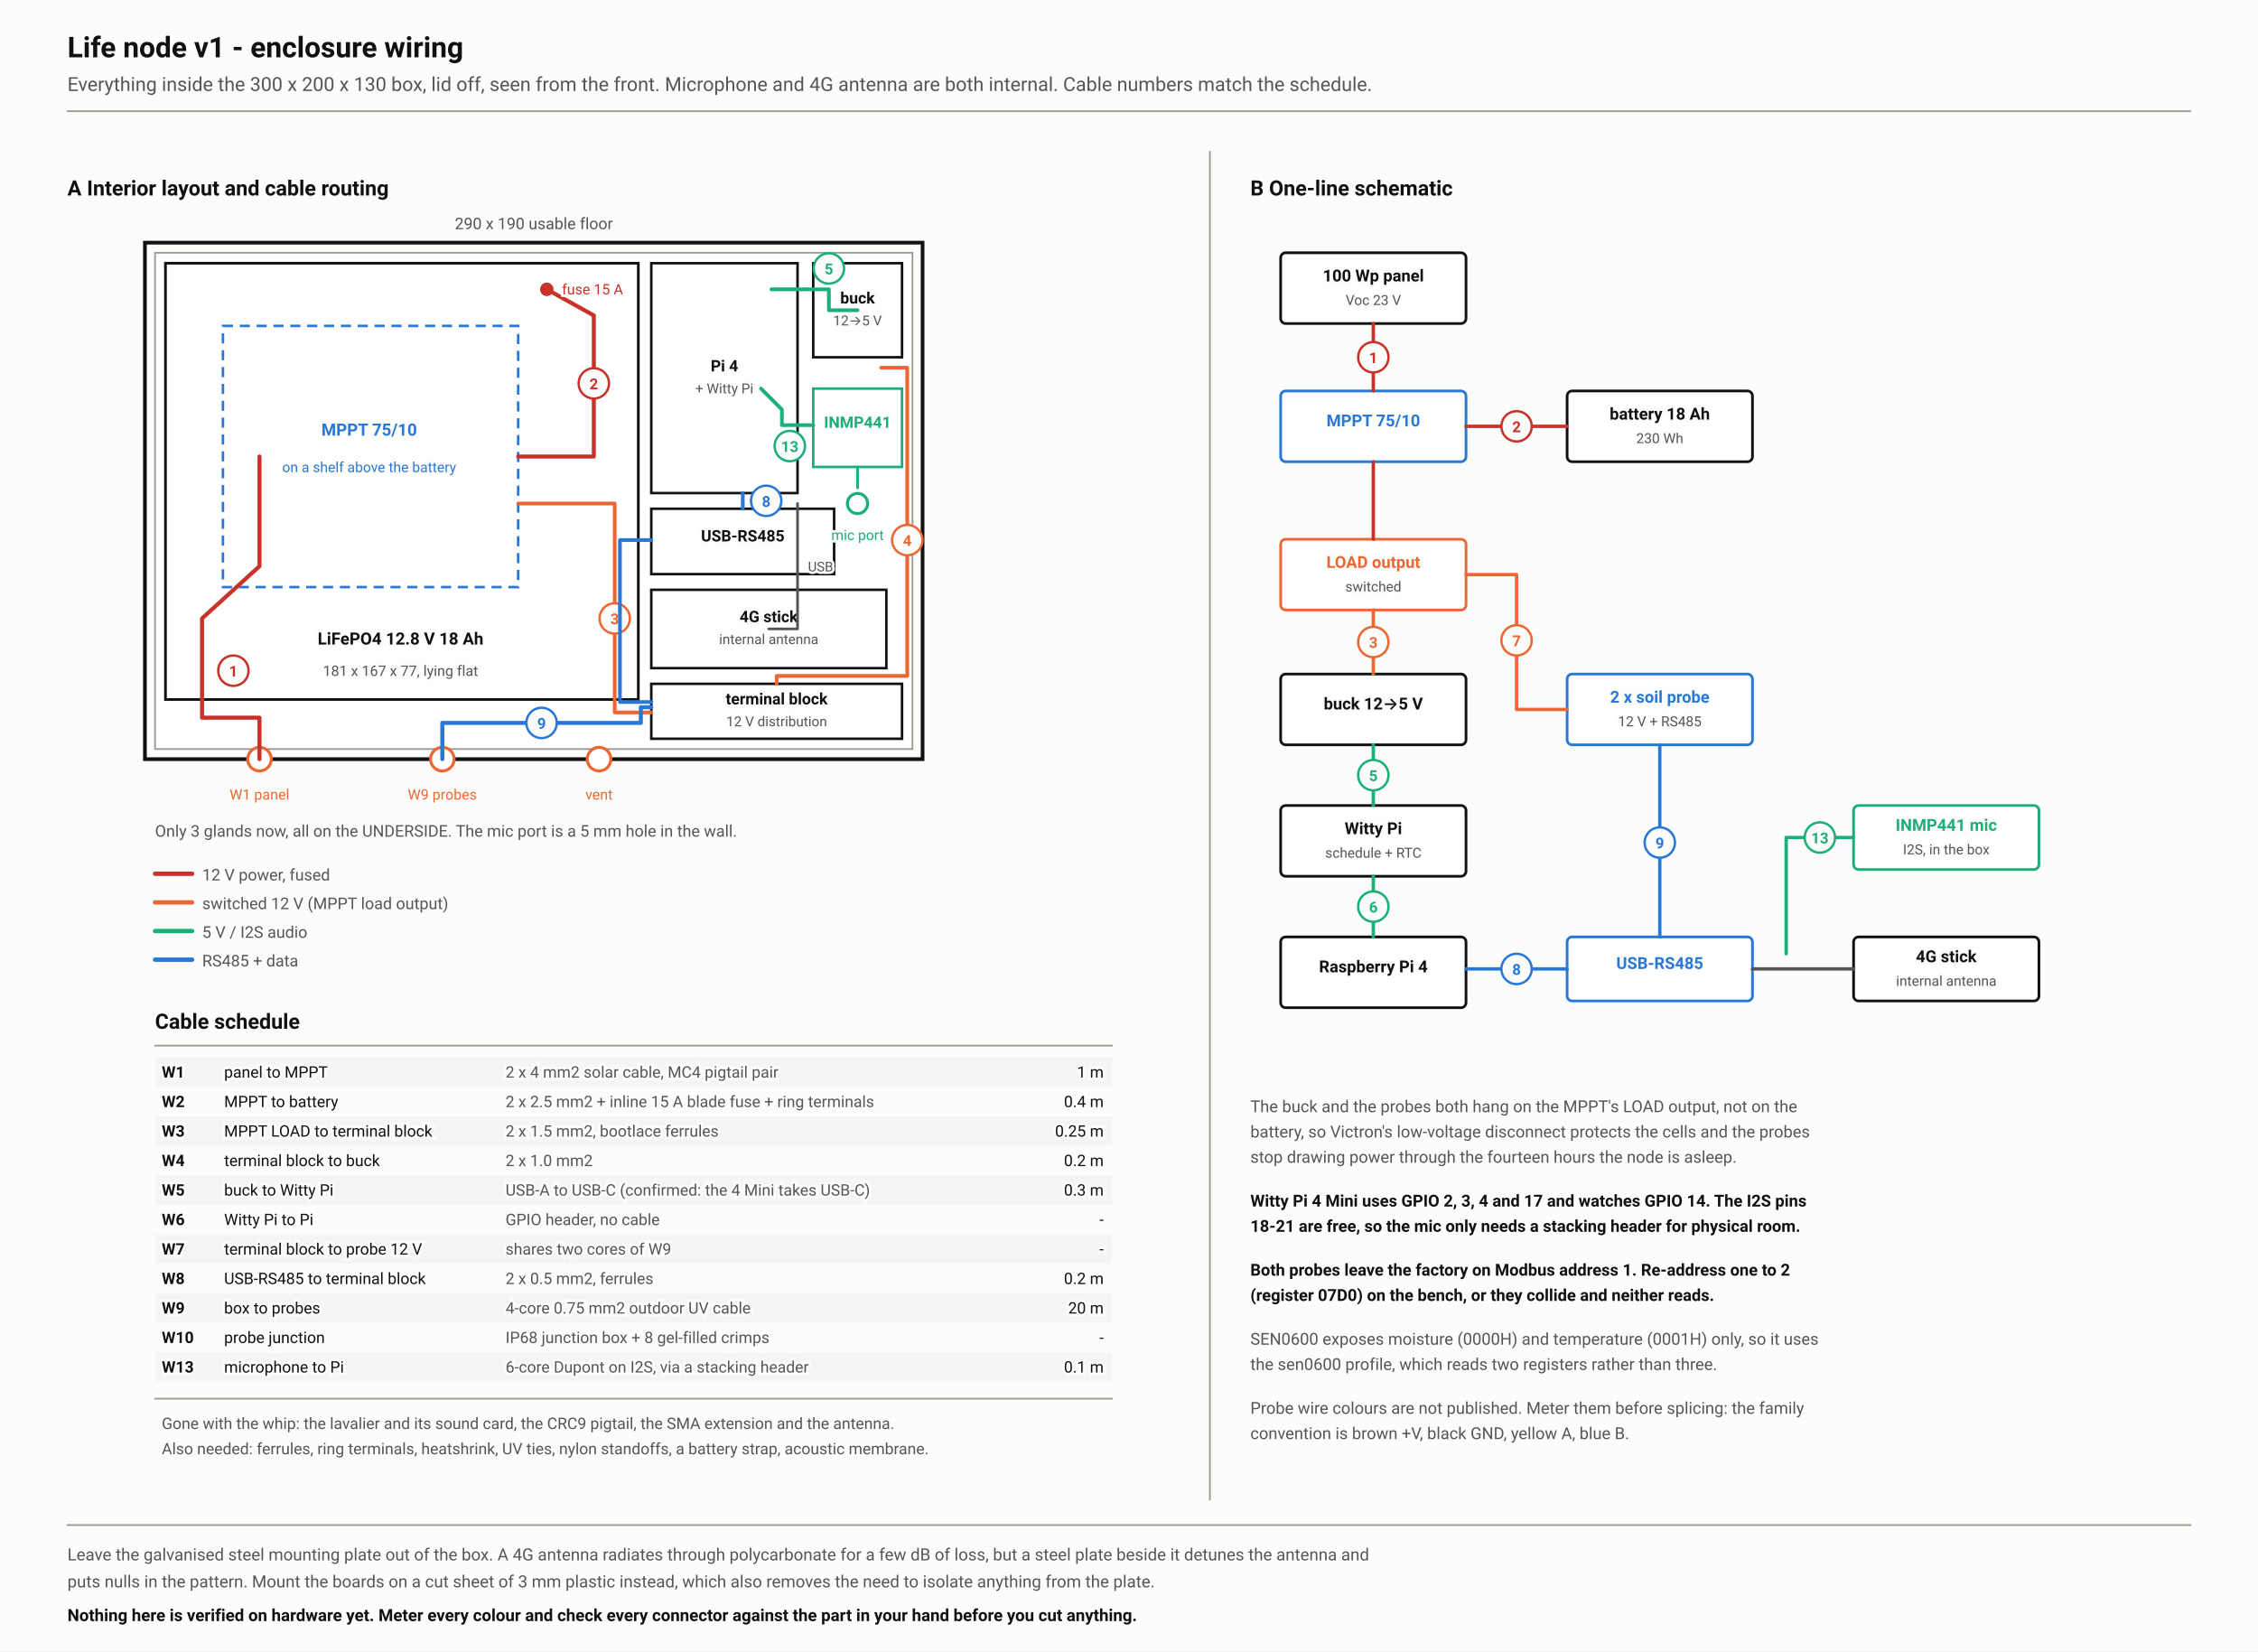
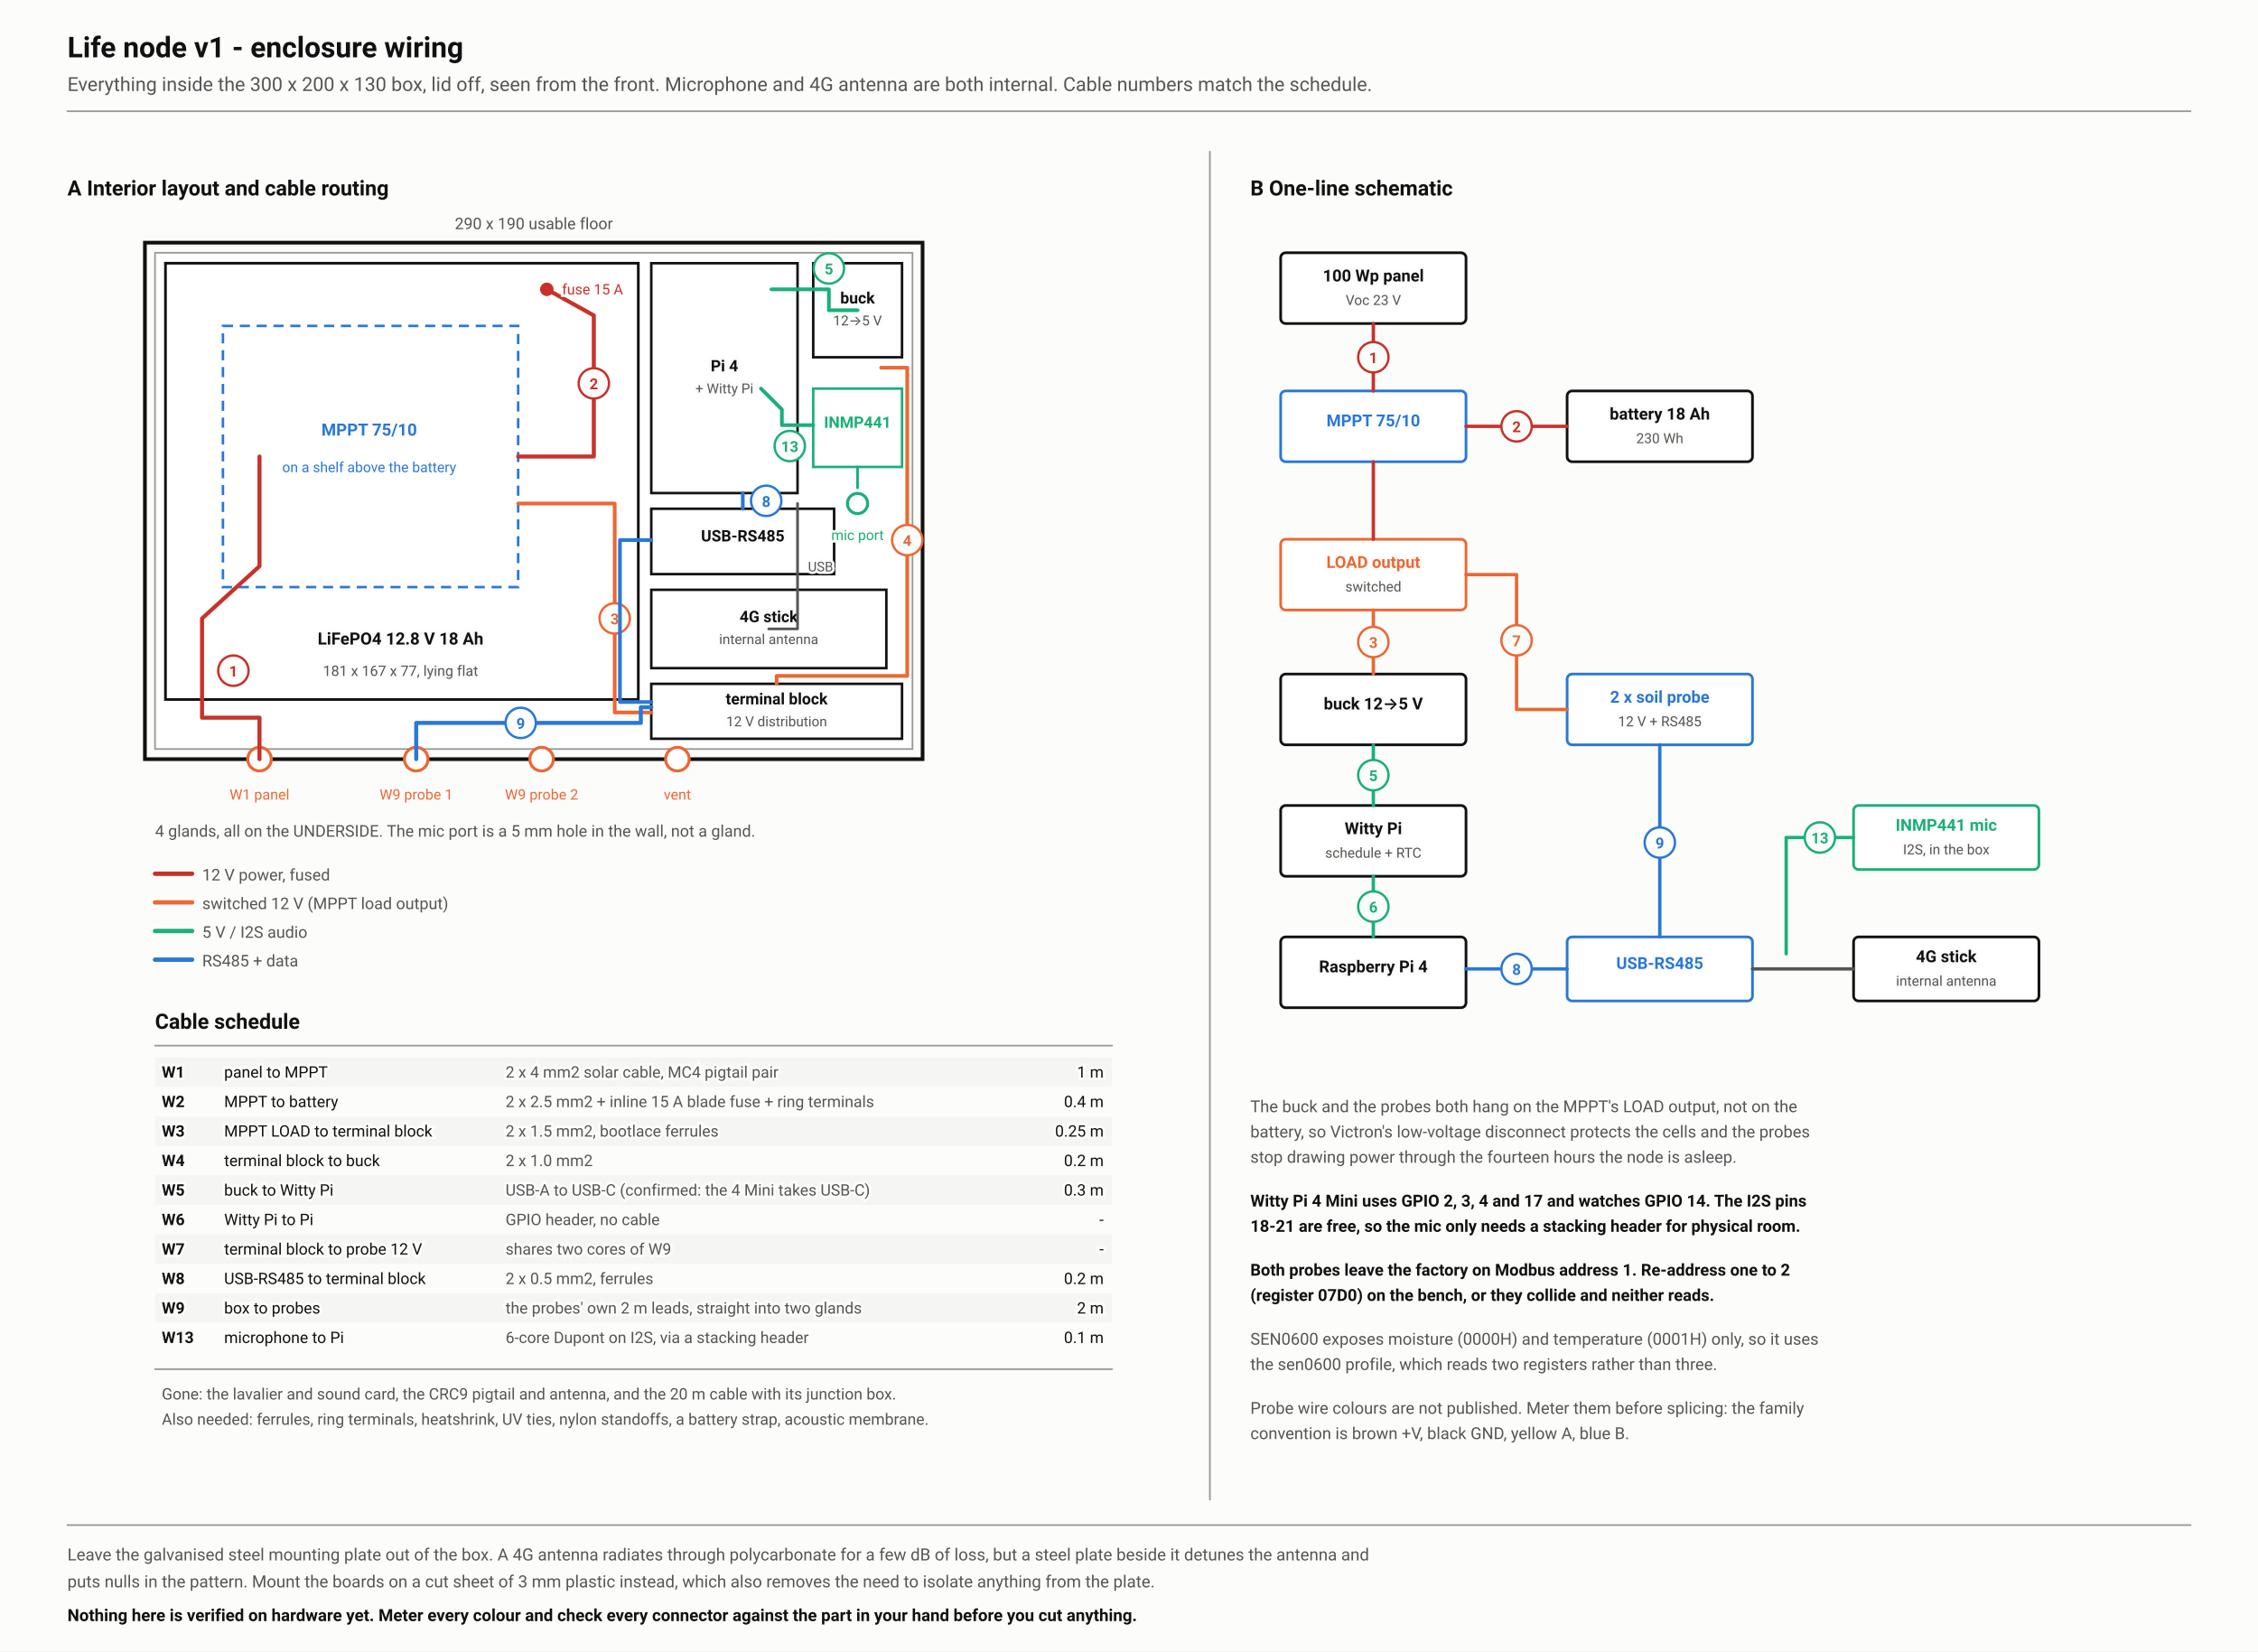
<svg xmlns="http://www.w3.org/2000/svg" width="1340" height="980" viewBox="0 0 1340 980" font-family="ui-sans-serif,system-ui,-apple-system,Segoe UI,Roboto,sans-serif">
  <rect width="1340" height="980" fill="#fcfcfb" />
  <text x="40.0" y="34.0" font-size="17" fill="#111111" text-anchor="start" font-weight="600" stroke="#fcfcfb" stroke-width="3" paint-order="stroke">Life node v1 - enclosure wiring</text>
  <text x="40.0" y="54.0" font-size="11.5" fill="#555555" text-anchor="start" font-weight="400" stroke="#fcfcfb" stroke-width="3" paint-order="stroke">Everything inside the 300 x 200 x 130 box, lid off, seen from the front. Microphone and 4G antenna are both internal. Cable numbers match the schedule.</text>
  <line x1="40.0" y1="66.0" x2="1300.0" y2="66.0" stroke="#9a9a94" stroke-width="1" stroke-linecap="round" />
  <line x1="718.0" y1="90.0" x2="718.0" y2="890.0" stroke="#9a9a94" stroke-width="1" stroke-linecap="round" />
  <text x="40.0" y="116.0" font-size="12.5" fill="#111111" text-anchor="start" font-weight="600" stroke="#fcfcfb" stroke-width="3" paint-order="stroke">A   Interior layout and cable routing</text>
  <rect x="86.0" y="144.0" width="461.5" height="306.5" fill="none" stroke="#111111" stroke-width="2.2" rx="0" />
  <rect x="92.0" y="150.0" width="449.5" height="294.5" fill="#ffffff" stroke="#9a9a94" stroke-width="1" rx="0" />
  <text x="316.8" y="136.0" font-size="9.5" fill="#555555" text-anchor="middle" font-weight="400" stroke="#fcfcfb" stroke-width="3" paint-order="stroke">290 x 190 usable floor</text>
  <rect x="98.2" y="156.2" width="280.6" height="258.9" fill="none" stroke="#111111" stroke-width="1.6" rx="0" />
  <text x="237.7" y="382.5" font-size="10" fill="#111111" text-anchor="middle" font-weight="600" stroke="#fcfcfb" stroke-width="3" paint-order="stroke">LiFePO4 12.8 V 18 Ah</text>
  <text x="237.7" y="401.1" font-size="8.6" fill="#555555" text-anchor="middle" font-weight="400" stroke="#fcfcfb" stroke-width="3" paint-order="stroke">181 x 167 x 77, lying flat</text>
  <rect x="132.3" y="193.4" width="175.2" height="155.0" fill="none" stroke="#2a78d6" stroke-width="1.5" rx="0" stroke-dasharray="6 4" />
  <text x="219.1" y="258.5" font-size="10" fill="#2a78d6" text-anchor="middle" font-weight="600" stroke="#fcfcfb" stroke-width="3" paint-order="stroke">MPPT 75/10</text>
  <text x="219.1" y="280.2" font-size="8.4" fill="#2a78d6" text-anchor="middle" font-weight="400" stroke="#fcfcfb" stroke-width="3" paint-order="stroke">on a shelf above the battery</text>
  <rect x="386.5" y="156.2" width="86.8" height="136.4" fill="#ffffff" stroke="#111111" stroke-width="1.5" rx="0" />
  <text x="429.9" y="220.4" font-size="9.4" fill="#111111" text-anchor="middle" font-weight="600" stroke="#fcfcfb" stroke-width="3" paint-order="stroke">Pi 4</text>
  <text x="429.9" y="233.4" font-size="8.2" fill="#555555" text-anchor="middle" font-weight="400" stroke="#fcfcfb" stroke-width="3" paint-order="stroke">+ Witty Pi</text>
  <rect x="482.6" y="156.2" width="52.7" height="55.8" fill="#ffffff" stroke="#111111" stroke-width="1.5" rx="0" />
  <text x="508.9" y="180.1" font-size="9.4" fill="#111111" text-anchor="middle" font-weight="600" stroke="#fcfcfb" stroke-width="3" paint-order="stroke">buck</text>
  <text x="508.9" y="193.1" font-size="8.2" fill="#555555" text-anchor="middle" font-weight="400" stroke="#fcfcfb" stroke-width="3" paint-order="stroke">12→5 V</text>
  <rect x="386.5" y="301.9" width="108.5" height="38.8" fill="#ffffff" stroke="#111111" stroke-width="1.5" rx="0" />
  <text x="440.8" y="321.3" font-size="9.4" fill="#111111" text-anchor="middle" font-weight="600" stroke="#fcfcfb" stroke-width="3" paint-order="stroke">USB-RS485</text>
  <rect x="386.5" y="350.0" width="139.5" height="46.5" fill="#ffffff" stroke="#111111" stroke-width="1.5" rx="0" />
  <text x="456.2" y="369.2" font-size="9.4" fill="#111111" text-anchor="middle" font-weight="600" stroke="#fcfcfb" stroke-width="3" paint-order="stroke">4G stick</text>
  <text x="456.2" y="382.2" font-size="8.2" fill="#555555" text-anchor="middle" font-weight="400" stroke="#fcfcfb" stroke-width="3" paint-order="stroke">internal antenna</text>
  <rect x="386.5" y="405.8" width="148.8" height="32.6" fill="#ffffff" stroke="#111111" stroke-width="1.5" rx="0" />
  <text x="460.9" y="418.0" font-size="9.4" fill="#111111" text-anchor="middle" font-weight="600" stroke="#fcfcfb" stroke-width="3" paint-order="stroke">terminal block</text>
  <text x="460.9" y="431.0" font-size="8.2" fill="#555555" text-anchor="middle" font-weight="400" stroke="#fcfcfb" stroke-width="3" paint-order="stroke">12 V distribution</text>
  <rect x="482.6" y="230.6" width="52.7" height="46.5" fill="#ffffff" stroke="#1baf7a" stroke-width="1.5" rx="0" />
  <text x="508.9" y="253.9" font-size="9.4" fill="#1baf7a" text-anchor="middle" font-weight="600" stroke="#fcfcfb" stroke-width="3" paint-order="stroke">INMP441</text>
  <circle cx="508.9" cy="298.8" r="6" fill="#ffffff" stroke="#1baf7a" stroke-width="1.8" />
  <text x="508.9" y="320.5" font-size="8.4" fill="#1baf7a" text-anchor="middle" font-weight="400" stroke="#fcfcfb" stroke-width="3" paint-order="stroke">mic port</text>
  <line x1="508.9" y1="277.1" x2="508.9" y2="289.5" stroke="#1baf7a" stroke-width="1.6" stroke-linecap="round" />
  <circle cx="154.0" cy="450.5" r="7" fill="#ffffff" stroke="#eb6834" stroke-width="1.8" />
  <text x="154.0" y="474.5" font-size="8.6" fill="#eb6834" text-anchor="middle" font-weight="400" stroke="#fcfcfb" stroke-width="3" paint-order="stroke">W1 panel</text>
-   <circle cx="262.5" cy="450.5" r="7" fill="#ffffff" stroke="#eb6834" stroke-width="1.8" />
-   <text x="262.5" y="474.5" font-size="8.6" fill="#eb6834" text-anchor="middle" font-weight="400" stroke="#fcfcfb" stroke-width="3" paint-order="stroke">W9 probes</text>
-   <circle cx="355.5" cy="450.5" r="7" fill="#ffffff" stroke="#eb6834" stroke-width="1.8" />
-   <text x="355.5" y="474.5" font-size="8.6" fill="#eb6834" text-anchor="middle" font-weight="400" stroke="#fcfcfb" stroke-width="3" paint-order="stroke">vent</text>
-   <text x="92.0" y="496.5" font-size="9.6" fill="#555555" text-anchor="start" font-weight="400" stroke="#fcfcfb" stroke-width="3" paint-order="stroke">Only 3 glands now, all on the UNDERSIDE. The mic port is a 5 mm hole in the wall.</text>
+   <circle cx="247.0" cy="450.5" r="7" fill="#ffffff" stroke="#eb6834" stroke-width="1.8" />
+   <text x="247.0" y="474.5" font-size="8.6" fill="#eb6834" text-anchor="middle" font-weight="400" stroke="#fcfcfb" stroke-width="3" paint-order="stroke">W9 probe 1</text>
+   <circle cx="321.4" cy="450.5" r="7" fill="#ffffff" stroke="#eb6834" stroke-width="1.8" />
+   <text x="321.4" y="474.5" font-size="8.6" fill="#eb6834" text-anchor="middle" font-weight="400" stroke="#fcfcfb" stroke-width="3" paint-order="stroke">W9 probe 2</text>
+   <circle cx="402.0" cy="450.5" r="7" fill="#ffffff" stroke="#eb6834" stroke-width="1.8" />
+   <text x="402.0" y="474.5" font-size="8.6" fill="#eb6834" text-anchor="middle" font-weight="400" stroke="#fcfcfb" stroke-width="3" paint-order="stroke">vent</text>
+   <text x="92.0" y="496.5" font-size="9.6" fill="#555555" text-anchor="start" font-weight="400" stroke="#fcfcfb" stroke-width="3" paint-order="stroke">4 glands, all on the UNDERSIDE. The mic port is a 5 mm hole in the wall, not a gland.</text>
  <polyline points="154.0,450.5 154.0,425.9 119.9,425.9 119.9,367.0 154.0,336.0 154.0,270.9" fill="none" stroke="#c8322a" stroke-width="2.4" stroke-linejoin="round" stroke-linecap="round" />
  <circle cx="138.5" cy="398.0" r="9" fill="#fcfcfb" stroke="#c8322a" stroke-width="1.4" />
  <text x="138.5" y="401.5" font-size="9" fill="#c8322a" text-anchor="middle" font-weight="700">1</text>
  <polyline points="307.5,270.9 352.4,270.9 352.4,187.2 324.5,171.7" fill="none" stroke="#c8322a" stroke-width="2.4" stroke-linejoin="round" stroke-linecap="round" />
  <circle cx="352.4" cy="227.5" r="9" fill="#fcfcfb" stroke="#c8322a" stroke-width="1.4" />
  <text x="352.4" y="231.0" font-size="9" fill="#c8322a" text-anchor="middle" font-weight="700">2</text>
  <circle cx="324.5" cy="171.7" r="4" fill="#c8322a" stroke="none" stroke-width="1" />
  <text x="333.5" y="174.7" font-size="8.6" fill="#c8322a" text-anchor="start" font-weight="400" stroke="#fcfcfb" stroke-width="3" paint-order="stroke">fuse 15 A</text>
  <polyline points="307.5,298.8 364.8,298.8 364.8,422.8 386.5,422.8" fill="none" stroke="#eb6834" stroke-width="2.2" stroke-linejoin="round" stroke-linecap="round" />
  <circle cx="364.8" cy="367.0" r="9" fill="#fcfcfb" stroke="#eb6834" stroke-width="1.4" />
  <text x="364.8" y="370.5" font-size="9" fill="#eb6834" text-anchor="middle" font-weight="700">3</text>
  <polyline points="460.9,405.8 460.9,401.1 538.4,401.1 538.4,218.2 522.9,218.2" fill="none" stroke="#eb6834" stroke-width="2.2" stroke-linejoin="round" stroke-linecap="round" />
  <circle cx="538.4" cy="320.5" r="9" fill="#fcfcfb" stroke="#eb6834" stroke-width="1.4" />
  <text x="538.4" y="324.0" font-size="9" fill="#eb6834" text-anchor="middle" font-weight="700">4</text>
  <polyline points="508.9,184.1 491.9,184.1 491.9,171.7 457.8,171.7" fill="none" stroke="#1baf7a" stroke-width="2.2" stroke-linejoin="round" stroke-linecap="round" />
  <circle cx="491.9" cy="159.3" r="9" fill="#fcfcfb" stroke="#1baf7a" stroke-width="1.4" />
  <text x="491.9" y="162.8" font-size="9" fill="#1baf7a" text-anchor="middle" font-weight="700">5</text>
  <polyline points="482.6,252.3 464.0,252.3 464.0,243.0 451.6,230.6" fill="none" stroke="#1baf7a" stroke-width="2.2" stroke-linejoin="round" stroke-linecap="round" />
  <circle cx="468.7" cy="264.7" r="9" fill="#fcfcfb" stroke="#1baf7a" stroke-width="1.4" />
  <text x="468.7" y="268.2" font-size="9" fill="#1baf7a" text-anchor="middle" font-weight="700">13</text>
  <polyline points="440.8,301.9 440.8,292.6" fill="none" stroke="#2a78d6" stroke-width="2.2" stroke-linejoin="round" stroke-linecap="round" />
  <circle cx="454.7" cy="297.2" r="9" fill="#fcfcfb" stroke="#2a78d6" stroke-width="1.4" />
  <text x="454.7" y="300.8" font-size="9" fill="#2a78d6" text-anchor="middle" font-weight="700">8</text>
  <polyline points="386.5,320.5 367.9,320.5 367.9,416.6 386.5,416.6" fill="none" stroke="#2a78d6" stroke-width="2.2" stroke-linejoin="round" stroke-linecap="round" />
-   <polyline points="262.5,450.5 262.5,429.0 380.3,429.0 380.3,419.7 386.5,419.7" fill="none" stroke="#2a78d6" stroke-width="2.4" stroke-linejoin="round" stroke-linecap="round" />
-   <circle cx="321.4" cy="429.0" r="9" fill="#fcfcfb" stroke="#2a78d6" stroke-width="1.4" />
-   <text x="321.4" y="432.5" font-size="9" fill="#2a78d6" text-anchor="middle" font-weight="700">9</text>
+   <polyline points="247.0,450.5 247.0,429.0 380.3,429.0 380.3,419.7 386.5,419.7" fill="none" stroke="#2a78d6" stroke-width="2.4" stroke-linejoin="round" stroke-linecap="round" />
+   <circle cx="309.0" cy="429.0" r="9" fill="#fcfcfb" stroke="#2a78d6" stroke-width="1.4" />
+   <text x="309.0" y="432.5" font-size="9" fill="#2a78d6" text-anchor="middle" font-weight="700">9</text>
  <polyline points="456.2,373.2 473.3,373.2 473.3,298.8" fill="none" stroke="#555555" stroke-width="1.6" stroke-linejoin="round" stroke-linecap="round" />
  <text x="479.5" y="339.1" font-size="8" fill="#555555" text-anchor="start" font-weight="400" stroke="#fcfcfb" stroke-width="3" paint-order="stroke">USB</text>
  <line x1="92.0" y1="518.5" x2="114.0" y2="518.5" stroke="#c8322a" stroke-width="2.6" stroke-linecap="round" />
  <text x="120.0" y="522.5" font-size="9.6" fill="#555555" text-anchor="start" font-weight="400" stroke="#fcfcfb" stroke-width="3" paint-order="stroke">12 V power, fused</text>
  <line x1="92.0" y1="535.5" x2="114.0" y2="535.5" stroke="#eb6834" stroke-width="2.6" stroke-linecap="round" />
  <text x="120.0" y="539.5" font-size="9.6" fill="#555555" text-anchor="start" font-weight="400" stroke="#fcfcfb" stroke-width="3" paint-order="stroke">switched 12 V (MPPT load output)</text>
  <line x1="92.0" y1="552.5" x2="114.0" y2="552.5" stroke="#1baf7a" stroke-width="2.6" stroke-linecap="round" />
  <text x="120.0" y="556.5" font-size="9.6" fill="#555555" text-anchor="start" font-weight="400" stroke="#fcfcfb" stroke-width="3" paint-order="stroke">5 V / I2S audio</text>
  <line x1="92.0" y1="569.5" x2="114.0" y2="569.5" stroke="#2a78d6" stroke-width="2.6" stroke-linecap="round" />
  <text x="120.0" y="573.5" font-size="9.6" fill="#555555" text-anchor="start" font-weight="400" stroke="#fcfcfb" stroke-width="3" paint-order="stroke">RS485 + data</text>
  <text x="92.0" y="610.5" font-size="12.5" fill="#111111" text-anchor="start" font-weight="600" stroke="#fcfcfb" stroke-width="3" paint-order="stroke">Cable schedule</text>
  <line x1="92.0" y1="620.5" x2="660.0" y2="620.5" stroke="#9a9a94" stroke-width="1" stroke-linecap="round" />
  <rect x="92" y="627.5" width="568" height="17.5" fill="#9a9a94" opacity="0.07" />
  <text x="96.0" y="639.5" font-size="9.4" fill="#111111" text-anchor="start" font-weight="700" stroke="#fcfcfb" stroke-width="3" paint-order="stroke">W1</text>
  <text x="133.0" y="639.5" font-size="9.4" fill="#111111" text-anchor="start" font-weight="400" stroke="#fcfcfb" stroke-width="3" paint-order="stroke">panel to MPPT</text>
  <text x="300.0" y="639.5" font-size="9.4" fill="#555555" text-anchor="start" font-weight="400" stroke="#fcfcfb" stroke-width="3" paint-order="stroke">2 x 4 mm2 solar cable, MC4 pigtail pair</text>
  <text x="655.0" y="639.5" font-size="9.4" fill="#111111" text-anchor="end" font-weight="400" stroke="#fcfcfb" stroke-width="3" paint-order="stroke">1 m</text>
  <text x="96.0" y="657.0" font-size="9.4" fill="#111111" text-anchor="start" font-weight="700" stroke="#fcfcfb" stroke-width="3" paint-order="stroke">W2</text>
  <text x="133.0" y="657.0" font-size="9.4" fill="#111111" text-anchor="start" font-weight="400" stroke="#fcfcfb" stroke-width="3" paint-order="stroke">MPPT to battery</text>
  <text x="300.0" y="657.0" font-size="9.4" fill="#555555" text-anchor="start" font-weight="400" stroke="#fcfcfb" stroke-width="3" paint-order="stroke">2 x 2.5 mm2 + inline 15 A blade fuse + ring terminals</text>
  <text x="655.0" y="657.0" font-size="9.4" fill="#111111" text-anchor="end" font-weight="400" stroke="#fcfcfb" stroke-width="3" paint-order="stroke">0.4 m</text>
  <rect x="92" y="662.5" width="568" height="17.5" fill="#9a9a94" opacity="0.07" />
  <text x="96.0" y="674.5" font-size="9.4" fill="#111111" text-anchor="start" font-weight="700" stroke="#fcfcfb" stroke-width="3" paint-order="stroke">W3</text>
  <text x="133.0" y="674.5" font-size="9.4" fill="#111111" text-anchor="start" font-weight="400" stroke="#fcfcfb" stroke-width="3" paint-order="stroke">MPPT LOAD to terminal block</text>
  <text x="300.0" y="674.5" font-size="9.4" fill="#555555" text-anchor="start" font-weight="400" stroke="#fcfcfb" stroke-width="3" paint-order="stroke">2 x 1.5 mm2, bootlace ferrules</text>
  <text x="655.0" y="674.5" font-size="9.4" fill="#111111" text-anchor="end" font-weight="400" stroke="#fcfcfb" stroke-width="3" paint-order="stroke">0.25 m</text>
  <text x="96.0" y="692.0" font-size="9.4" fill="#111111" text-anchor="start" font-weight="700" stroke="#fcfcfb" stroke-width="3" paint-order="stroke">W4</text>
  <text x="133.0" y="692.0" font-size="9.4" fill="#111111" text-anchor="start" font-weight="400" stroke="#fcfcfb" stroke-width="3" paint-order="stroke">terminal block to buck</text>
  <text x="300.0" y="692.0" font-size="9.4" fill="#555555" text-anchor="start" font-weight="400" stroke="#fcfcfb" stroke-width="3" paint-order="stroke">2 x 1.0 mm2</text>
  <text x="655.0" y="692.0" font-size="9.4" fill="#111111" text-anchor="end" font-weight="400" stroke="#fcfcfb" stroke-width="3" paint-order="stroke">0.2 m</text>
  <rect x="92" y="697.5" width="568" height="17.5" fill="#9a9a94" opacity="0.07" />
  <text x="96.0" y="709.5" font-size="9.4" fill="#111111" text-anchor="start" font-weight="700" stroke="#fcfcfb" stroke-width="3" paint-order="stroke">W5</text>
  <text x="133.0" y="709.5" font-size="9.4" fill="#111111" text-anchor="start" font-weight="400" stroke="#fcfcfb" stroke-width="3" paint-order="stroke">buck to Witty Pi</text>
  <text x="300.0" y="709.5" font-size="9.4" fill="#555555" text-anchor="start" font-weight="400" stroke="#fcfcfb" stroke-width="3" paint-order="stroke">USB-A to USB-C (confirmed: the 4 Mini takes USB-C)</text>
  <text x="655.0" y="709.5" font-size="9.4" fill="#111111" text-anchor="end" font-weight="400" stroke="#fcfcfb" stroke-width="3" paint-order="stroke">0.3 m</text>
  <text x="96.0" y="727.0" font-size="9.4" fill="#111111" text-anchor="start" font-weight="700" stroke="#fcfcfb" stroke-width="3" paint-order="stroke">W6</text>
  <text x="133.0" y="727.0" font-size="9.4" fill="#111111" text-anchor="start" font-weight="400" stroke="#fcfcfb" stroke-width="3" paint-order="stroke">Witty Pi to Pi</text>
  <text x="300.0" y="727.0" font-size="9.4" fill="#555555" text-anchor="start" font-weight="400" stroke="#fcfcfb" stroke-width="3" paint-order="stroke">GPIO header, no cable</text>
  <text x="655.0" y="727.0" font-size="9.4" fill="#111111" text-anchor="end" font-weight="400" stroke="#fcfcfb" stroke-width="3" paint-order="stroke">-</text>
  <rect x="92" y="732.5" width="568" height="17.5" fill="#9a9a94" opacity="0.07" />
  <text x="96.0" y="744.5" font-size="9.4" fill="#111111" text-anchor="start" font-weight="700" stroke="#fcfcfb" stroke-width="3" paint-order="stroke">W7</text>
  <text x="133.0" y="744.5" font-size="9.4" fill="#111111" text-anchor="start" font-weight="400" stroke="#fcfcfb" stroke-width="3" paint-order="stroke">terminal block to probe 12 V</text>
  <text x="300.0" y="744.5" font-size="9.4" fill="#555555" text-anchor="start" font-weight="400" stroke="#fcfcfb" stroke-width="3" paint-order="stroke">shares two cores of W9</text>
  <text x="655.0" y="744.5" font-size="9.4" fill="#111111" text-anchor="end" font-weight="400" stroke="#fcfcfb" stroke-width="3" paint-order="stroke">-</text>
  <text x="96.0" y="762.0" font-size="9.4" fill="#111111" text-anchor="start" font-weight="700" stroke="#fcfcfb" stroke-width="3" paint-order="stroke">W8</text>
  <text x="133.0" y="762.0" font-size="9.4" fill="#111111" text-anchor="start" font-weight="400" stroke="#fcfcfb" stroke-width="3" paint-order="stroke">USB-RS485 to terminal block</text>
  <text x="300.0" y="762.0" font-size="9.4" fill="#555555" text-anchor="start" font-weight="400" stroke="#fcfcfb" stroke-width="3" paint-order="stroke">2 x 0.5 mm2, ferrules</text>
  <text x="655.0" y="762.0" font-size="9.4" fill="#111111" text-anchor="end" font-weight="400" stroke="#fcfcfb" stroke-width="3" paint-order="stroke">0.2 m</text>
  <rect x="92" y="767.5" width="568" height="17.5" fill="#9a9a94" opacity="0.07" />
  <text x="96.0" y="779.5" font-size="9.4" fill="#111111" text-anchor="start" font-weight="700" stroke="#fcfcfb" stroke-width="3" paint-order="stroke">W9</text>
  <text x="133.0" y="779.5" font-size="9.4" fill="#111111" text-anchor="start" font-weight="400" stroke="#fcfcfb" stroke-width="3" paint-order="stroke">box to probes</text>
-   <text x="300.0" y="779.5" font-size="9.4" fill="#555555" text-anchor="start" font-weight="400" stroke="#fcfcfb" stroke-width="3" paint-order="stroke">4-core 0.75 mm2 outdoor UV cable</text>
-   <text x="655.0" y="779.5" font-size="9.4" fill="#111111" text-anchor="end" font-weight="400" stroke="#fcfcfb" stroke-width="3" paint-order="stroke">20 m</text>
-   <text x="96.0" y="797.0" font-size="9.4" fill="#111111" text-anchor="start" font-weight="700" stroke="#fcfcfb" stroke-width="3" paint-order="stroke">W10</text>
-   <text x="133.0" y="797.0" font-size="9.4" fill="#111111" text-anchor="start" font-weight="400" stroke="#fcfcfb" stroke-width="3" paint-order="stroke">probe junction</text>
-   <text x="300.0" y="797.0" font-size="9.4" fill="#555555" text-anchor="start" font-weight="400" stroke="#fcfcfb" stroke-width="3" paint-order="stroke">IP68 junction box + 8 gel-filled crimps</text>
-   <text x="655.0" y="797.0" font-size="9.4" fill="#111111" text-anchor="end" font-weight="400" stroke="#fcfcfb" stroke-width="3" paint-order="stroke">-</text>
-   <rect x="92" y="802.5" width="568" height="17.5" fill="#9a9a94" opacity="0.07" />
-   <text x="96.0" y="814.5" font-size="9.4" fill="#111111" text-anchor="start" font-weight="700" stroke="#fcfcfb" stroke-width="3" paint-order="stroke">W13</text>
-   <text x="133.0" y="814.5" font-size="9.4" fill="#111111" text-anchor="start" font-weight="400" stroke="#fcfcfb" stroke-width="3" paint-order="stroke">microphone to Pi</text>
-   <text x="300.0" y="814.5" font-size="9.4" fill="#555555" text-anchor="start" font-weight="400" stroke="#fcfcfb" stroke-width="3" paint-order="stroke">6-core Dupont on I2S, via a stacking header</text>
-   <text x="655.0" y="814.5" font-size="9.4" fill="#111111" text-anchor="end" font-weight="400" stroke="#fcfcfb" stroke-width="3" paint-order="stroke">0.1 m</text>
-   <line x1="92.0" y1="830.0" x2="660.0" y2="830.0" stroke="#9a9a94" stroke-width="1" stroke-linecap="round" />
-   <text x="96.0" y="848.0" font-size="9.4" fill="#555555" text-anchor="start" font-weight="400" stroke="#fcfcfb" stroke-width="3" paint-order="stroke">Gone with the whip: the lavalier and its sound card, the CRC9 pigtail, the SMA extension and the antenna.</text>
-   <text x="96.0" y="863.0" font-size="9.4" fill="#555555" text-anchor="start" font-weight="400" stroke="#fcfcfb" stroke-width="3" paint-order="stroke">Also needed: ferrules, ring terminals, heatshrink, UV ties, nylon standoffs, a battery strap, acoustic membrane.</text>
+   <text x="300.0" y="779.5" font-size="9.4" fill="#555555" text-anchor="start" font-weight="400" stroke="#fcfcfb" stroke-width="3" paint-order="stroke">the probes' own 2 m leads, straight into two glands</text>
+   <text x="655.0" y="779.5" font-size="9.4" fill="#111111" text-anchor="end" font-weight="400" stroke="#fcfcfb" stroke-width="3" paint-order="stroke">2 m</text>
+   <text x="96.0" y="797.0" font-size="9.4" fill="#111111" text-anchor="start" font-weight="700" stroke="#fcfcfb" stroke-width="3" paint-order="stroke">W13</text>
+   <text x="133.0" y="797.0" font-size="9.4" fill="#111111" text-anchor="start" font-weight="400" stroke="#fcfcfb" stroke-width="3" paint-order="stroke">microphone to Pi</text>
+   <text x="300.0" y="797.0" font-size="9.4" fill="#555555" text-anchor="start" font-weight="400" stroke="#fcfcfb" stroke-width="3" paint-order="stroke">6-core Dupont on I2S, via a stacking header</text>
+   <text x="655.0" y="797.0" font-size="9.4" fill="#111111" text-anchor="end" font-weight="400" stroke="#fcfcfb" stroke-width="3" paint-order="stroke">0.1 m</text>
+   <line x1="92.0" y1="812.5" x2="660.0" y2="812.5" stroke="#9a9a94" stroke-width="1" stroke-linecap="round" />
+   <text x="96.0" y="830.5" font-size="9.4" fill="#555555" text-anchor="start" font-weight="400" stroke="#fcfcfb" stroke-width="3" paint-order="stroke">Gone: the lavalier and sound card, the CRC9 pigtail and antenna, and the 20 m cable with its junction box.</text>
+   <text x="96.0" y="845.5" font-size="9.4" fill="#555555" text-anchor="start" font-weight="400" stroke="#fcfcfb" stroke-width="3" paint-order="stroke">Also needed: ferrules, ring terminals, heatshrink, UV ties, nylon standoffs, a battery strap, acoustic membrane.</text>
  <text x="742.0" y="116.0" font-size="12.5" fill="#111111" text-anchor="start" font-weight="600" stroke="#fcfcfb" stroke-width="3" paint-order="stroke">B   One-line schematic</text>
  <rect x="760.0" y="150.0" width="110.0" height="42.0" fill="#ffffff" stroke="#111111" stroke-width="1.6" rx="3" />
  <text x="815.0" y="167.0" font-size="9.8" fill="#111111" text-anchor="middle" font-weight="600" stroke="#fcfcfb" stroke-width="3" paint-order="stroke">100 Wp panel</text>
  <text x="815.0" y="181.0" font-size="8.3" fill="#555555" text-anchor="middle" font-weight="400" stroke="#fcfcfb" stroke-width="3" paint-order="stroke">Voc 23 V</text>
  <rect x="760.0" y="232.0" width="110.0" height="42.0" fill="#ffffff" stroke="#2a78d6" stroke-width="1.6" rx="3" />
  <text x="815.0" y="253.0" font-size="9.8" fill="#2a78d6" text-anchor="middle" font-weight="600" stroke="#fcfcfb" stroke-width="3" paint-order="stroke">MPPT 75/10</text>
  <rect x="930.0" y="232.0" width="110.0" height="42.0" fill="#ffffff" stroke="#111111" stroke-width="1.6" rx="3" />
  <text x="985.0" y="249.0" font-size="9.8" fill="#111111" text-anchor="middle" font-weight="600" stroke="#fcfcfb" stroke-width="3" paint-order="stroke">battery 18 Ah</text>
  <text x="985.0" y="263.0" font-size="8.3" fill="#555555" text-anchor="middle" font-weight="400" stroke="#fcfcfb" stroke-width="3" paint-order="stroke">230 Wh</text>
  <rect x="760.0" y="320.0" width="110.0" height="42.0" fill="#ffffff" stroke="#eb6834" stroke-width="1.6" rx="3" />
  <text x="815.0" y="337.0" font-size="9.8" fill="#eb6834" text-anchor="middle" font-weight="600" stroke="#fcfcfb" stroke-width="3" paint-order="stroke">LOAD output</text>
  <text x="815.0" y="351.0" font-size="8.3" fill="#555555" text-anchor="middle" font-weight="400" stroke="#fcfcfb" stroke-width="3" paint-order="stroke">switched</text>
  <rect x="760.0" y="400.0" width="110.0" height="42.0" fill="#ffffff" stroke="#111111" stroke-width="1.6" rx="3" />
  <text x="815.0" y="421.0" font-size="9.8" fill="#111111" text-anchor="middle" font-weight="600" stroke="#fcfcfb" stroke-width="3" paint-order="stroke">buck 12→5 V</text>
  <rect x="760.0" y="478.0" width="110.0" height="42.0" fill="#ffffff" stroke="#111111" stroke-width="1.6" rx="3" />
  <text x="815.0" y="495.0" font-size="9.8" fill="#111111" text-anchor="middle" font-weight="600" stroke="#fcfcfb" stroke-width="3" paint-order="stroke">Witty Pi</text>
  <text x="815.0" y="509.0" font-size="8.3" fill="#555555" text-anchor="middle" font-weight="400" stroke="#fcfcfb" stroke-width="3" paint-order="stroke">schedule + RTC</text>
  <rect x="760.0" y="556.0" width="110.0" height="42.0" fill="#ffffff" stroke="#111111" stroke-width="1.6" rx="3" />
  <text x="815.0" y="577.0" font-size="9.8" fill="#111111" text-anchor="middle" font-weight="600" stroke="#fcfcfb" stroke-width="3" paint-order="stroke">Raspberry Pi 4</text>
  <rect x="930.0" y="400.0" width="110.0" height="42.0" fill="#ffffff" stroke="#2a78d6" stroke-width="1.6" rx="3" />
  <text x="985.0" y="417.0" font-size="9.8" fill="#2a78d6" text-anchor="middle" font-weight="600" stroke="#fcfcfb" stroke-width="3" paint-order="stroke">2 x soil probe</text>
  <text x="985.0" y="431.0" font-size="8.3" fill="#555555" text-anchor="middle" font-weight="400" stroke="#fcfcfb" stroke-width="3" paint-order="stroke">12 V + RS485</text>
  <rect x="930.0" y="556.0" width="110.0" height="38.0" fill="#ffffff" stroke="#2a78d6" stroke-width="1.6" rx="3" />
  <text x="985.0" y="575.0" font-size="9.8" fill="#2a78d6" text-anchor="middle" font-weight="600" stroke="#fcfcfb" stroke-width="3" paint-order="stroke">USB-RS485</text>
  <rect x="1100.0" y="556.0" width="110.0" height="38.0" fill="#ffffff" stroke="#111111" stroke-width="1.6" rx="3" />
  <text x="1155.0" y="571.0" font-size="9.8" fill="#111111" text-anchor="middle" font-weight="600" stroke="#fcfcfb" stroke-width="3" paint-order="stroke">4G stick</text>
  <text x="1155.0" y="585.0" font-size="8.3" fill="#555555" text-anchor="middle" font-weight="400" stroke="#fcfcfb" stroke-width="3" paint-order="stroke">internal antenna</text>
  <rect x="1100.0" y="478.0" width="110.0" height="38.0" fill="#ffffff" stroke="#1baf7a" stroke-width="1.6" rx="3" />
  <text x="1155.0" y="493.0" font-size="9.8" fill="#1baf7a" text-anchor="middle" font-weight="600" stroke="#fcfcfb" stroke-width="3" paint-order="stroke">INMP441 mic</text>
  <text x="1155.0" y="507.0" font-size="8.3" fill="#555555" text-anchor="middle" font-weight="400" stroke="#fcfcfb" stroke-width="3" paint-order="stroke">I2S, in the box</text>
  <polyline points="815.0,192.0 815.0,232.0" fill="none" stroke="#c8322a" stroke-width="2" stroke-linejoin="round" stroke-linecap="round" />
  <circle cx="815.0" cy="212.0" r="9" fill="#fcfcfb" stroke="#c8322a" stroke-width="1.4" />
  <text x="815.0" y="215.5" font-size="9" fill="#c8322a" text-anchor="middle" font-weight="700">1</text>
  <polyline points="870.0,253.0 930.0,253.0" fill="none" stroke="#c8322a" stroke-width="2" stroke-linejoin="round" stroke-linecap="round" />
  <circle cx="900.0" cy="253.0" r="9" fill="#fcfcfb" stroke="#c8322a" stroke-width="1.4" />
  <text x="900.0" y="256.5" font-size="9" fill="#c8322a" text-anchor="middle" font-weight="700">2</text>
  <polyline points="815.0,274.0 815.0,320.0" fill="none" stroke="#c8322a" stroke-width="2" stroke-linejoin="round" stroke-linecap="round" />
  <polyline points="815.0,362.0 815.0,400.0" fill="none" stroke="#eb6834" stroke-width="2" stroke-linejoin="round" stroke-linecap="round" />
  <circle cx="815.0" cy="381.0" r="9" fill="#fcfcfb" stroke="#eb6834" stroke-width="1.4" />
  <text x="815.0" y="384.5" font-size="9" fill="#eb6834" text-anchor="middle" font-weight="700">3</text>
  <polyline points="870.0,341.0 900.0,341.0 900.0,421.0 930.0,421.0" fill="none" stroke="#eb6834" stroke-width="2" stroke-linejoin="round" stroke-linecap="round" />
  <circle cx="900.0" cy="380.0" r="9" fill="#fcfcfb" stroke="#eb6834" stroke-width="1.4" />
  <text x="900.0" y="383.5" font-size="9" fill="#eb6834" text-anchor="middle" font-weight="700">7</text>
  <polyline points="815.0,442.0 815.0,478.0" fill="none" stroke="#1baf7a" stroke-width="2" stroke-linejoin="round" stroke-linecap="round" />
  <circle cx="815.0" cy="460.0" r="9" fill="#fcfcfb" stroke="#1baf7a" stroke-width="1.4" />
  <text x="815.0" y="463.5" font-size="9" fill="#1baf7a" text-anchor="middle" font-weight="700">5</text>
  <polyline points="815.0,520.0 815.0,556.0" fill="none" stroke="#1baf7a" stroke-width="2" stroke-linejoin="round" stroke-linecap="round" />
  <circle cx="815.0" cy="538.0" r="9" fill="#fcfcfb" stroke="#1baf7a" stroke-width="1.4" />
  <text x="815.0" y="541.5" font-size="9" fill="#1baf7a" text-anchor="middle" font-weight="700">6</text>
  <polyline points="930.0,575.0 870.0,575.0" fill="none" stroke="#2a78d6" stroke-width="2" stroke-linejoin="round" stroke-linecap="round" />
  <circle cx="900.0" cy="575.0" r="9" fill="#fcfcfb" stroke="#2a78d6" stroke-width="1.4" />
  <text x="900.0" y="578.5" font-size="9" fill="#2a78d6" text-anchor="middle" font-weight="700">8</text>
  <polyline points="985.0,556.0 985.0,442.0" fill="none" stroke="#2a78d6" stroke-width="2" stroke-linejoin="round" stroke-linecap="round" />
  <circle cx="985.0" cy="500.0" r="9" fill="#fcfcfb" stroke="#2a78d6" stroke-width="1.4" />
  <text x="985.0" y="503.5" font-size="9" fill="#2a78d6" text-anchor="middle" font-weight="700">9</text>
  <polyline points="1100.0,575.0 1040.0,575.0" fill="none" stroke="#555555" stroke-width="2" stroke-linejoin="round" stroke-linecap="round" />
  <polyline points="1100.0,497.0 1060.0,497.0 1060.0,566.0" fill="none" stroke="#1baf7a" stroke-width="2" stroke-linejoin="round" stroke-linecap="round" />
  <circle cx="1080.0" cy="497.0" r="9" fill="#fcfcfb" stroke="#1baf7a" stroke-width="1.4" />
  <text x="1080.0" y="500.5" font-size="9" fill="#1baf7a" text-anchor="middle" font-weight="700">13</text>
  <text x="742.0" y="660.0" font-size="9.8" fill="#555555" text-anchor="start" font-weight="400" stroke="#fcfcfb" stroke-width="3" paint-order="stroke">The buck and the probes both hang on the MPPT's LOAD output, not on the</text>
  <text x="742.0" y="675.0" font-size="9.8" fill="#555555" text-anchor="start" font-weight="400" stroke="#fcfcfb" stroke-width="3" paint-order="stroke">battery, so Victron's low-voltage disconnect protects the cells and the probes</text>
  <text x="742.0" y="690.0" font-size="9.8" fill="#555555" text-anchor="start" font-weight="400" stroke="#fcfcfb" stroke-width="3" paint-order="stroke">stop drawing power through the fourteen hours the node is asleep.</text>
  <text x="742.0" y="716.0" font-size="9.8" fill="#111111" text-anchor="start" font-weight="600" stroke="#fcfcfb" stroke-width="3" paint-order="stroke">Witty Pi 4 Mini uses GPIO 2, 3, 4 and 17 and watches GPIO 14. The I2S pins</text>
  <text x="742.0" y="731.0" font-size="9.8" fill="#111111" text-anchor="start" font-weight="600" stroke="#fcfcfb" stroke-width="3" paint-order="stroke">18-21 are free, so the mic only needs a stacking header for physical room.</text>
  <text x="742.0" y="757.0" font-size="9.8" fill="#111111" text-anchor="start" font-weight="600" stroke="#fcfcfb" stroke-width="3" paint-order="stroke">Both probes leave the factory on Modbus address 1. Re-address one to 2</text>
  <text x="742.0" y="772.0" font-size="9.8" fill="#111111" text-anchor="start" font-weight="600" stroke="#fcfcfb" stroke-width="3" paint-order="stroke">(register 07D0) on the bench, or they collide and neither reads.</text>
  <text x="742.0" y="798.0" font-size="9.8" fill="#555555" text-anchor="start" font-weight="400" stroke="#fcfcfb" stroke-width="3" paint-order="stroke">SEN0600 exposes moisture (0000H) and temperature (0001H) only, so it uses</text>
  <text x="742.0" y="813.0" font-size="9.8" fill="#555555" text-anchor="start" font-weight="400" stroke="#fcfcfb" stroke-width="3" paint-order="stroke">the sen0600 profile, which reads two registers rather than three.</text>
  <text x="742.0" y="839.0" font-size="9.8" fill="#555555" text-anchor="start" font-weight="400" stroke="#fcfcfb" stroke-width="3" paint-order="stroke">Probe wire colours are not published. Meter them before splicing: the family</text>
  <text x="742.0" y="854.0" font-size="9.8" fill="#555555" text-anchor="start" font-weight="400" stroke="#fcfcfb" stroke-width="3" paint-order="stroke">convention is brown +V, black GND, yellow A, blue B.</text>
  <line x1="40.0" y1="905.0" x2="1300.0" y2="905.0" stroke="#9a9a94" stroke-width="1" stroke-linecap="round" />
  <text x="40.0" y="926.0" font-size="10" fill="#555555" text-anchor="start" font-weight="400" stroke="#fcfcfb" stroke-width="3" paint-order="stroke">Leave the galvanised steel mounting plate out of the box. A 4G antenna radiates through polycarbonate for a few dB of loss, but a steel plate beside it detunes the antenna and</text>
  <text x="40.0" y="942.0" font-size="10" fill="#555555" text-anchor="start" font-weight="400" stroke="#fcfcfb" stroke-width="3" paint-order="stroke">puts nulls in the pattern. Mount the boards on a cut sheet of 3 mm plastic instead, which also removes the need to isolate anything from the plate.</text>
  <text x="40.0" y="962.0" font-size="10" fill="#111111" text-anchor="start" font-weight="600" stroke="#fcfcfb" stroke-width="3" paint-order="stroke">Nothing here is verified on hardware yet. Meter every colour and check every connector against the part in your hand before you cut anything.</text>
</svg>
